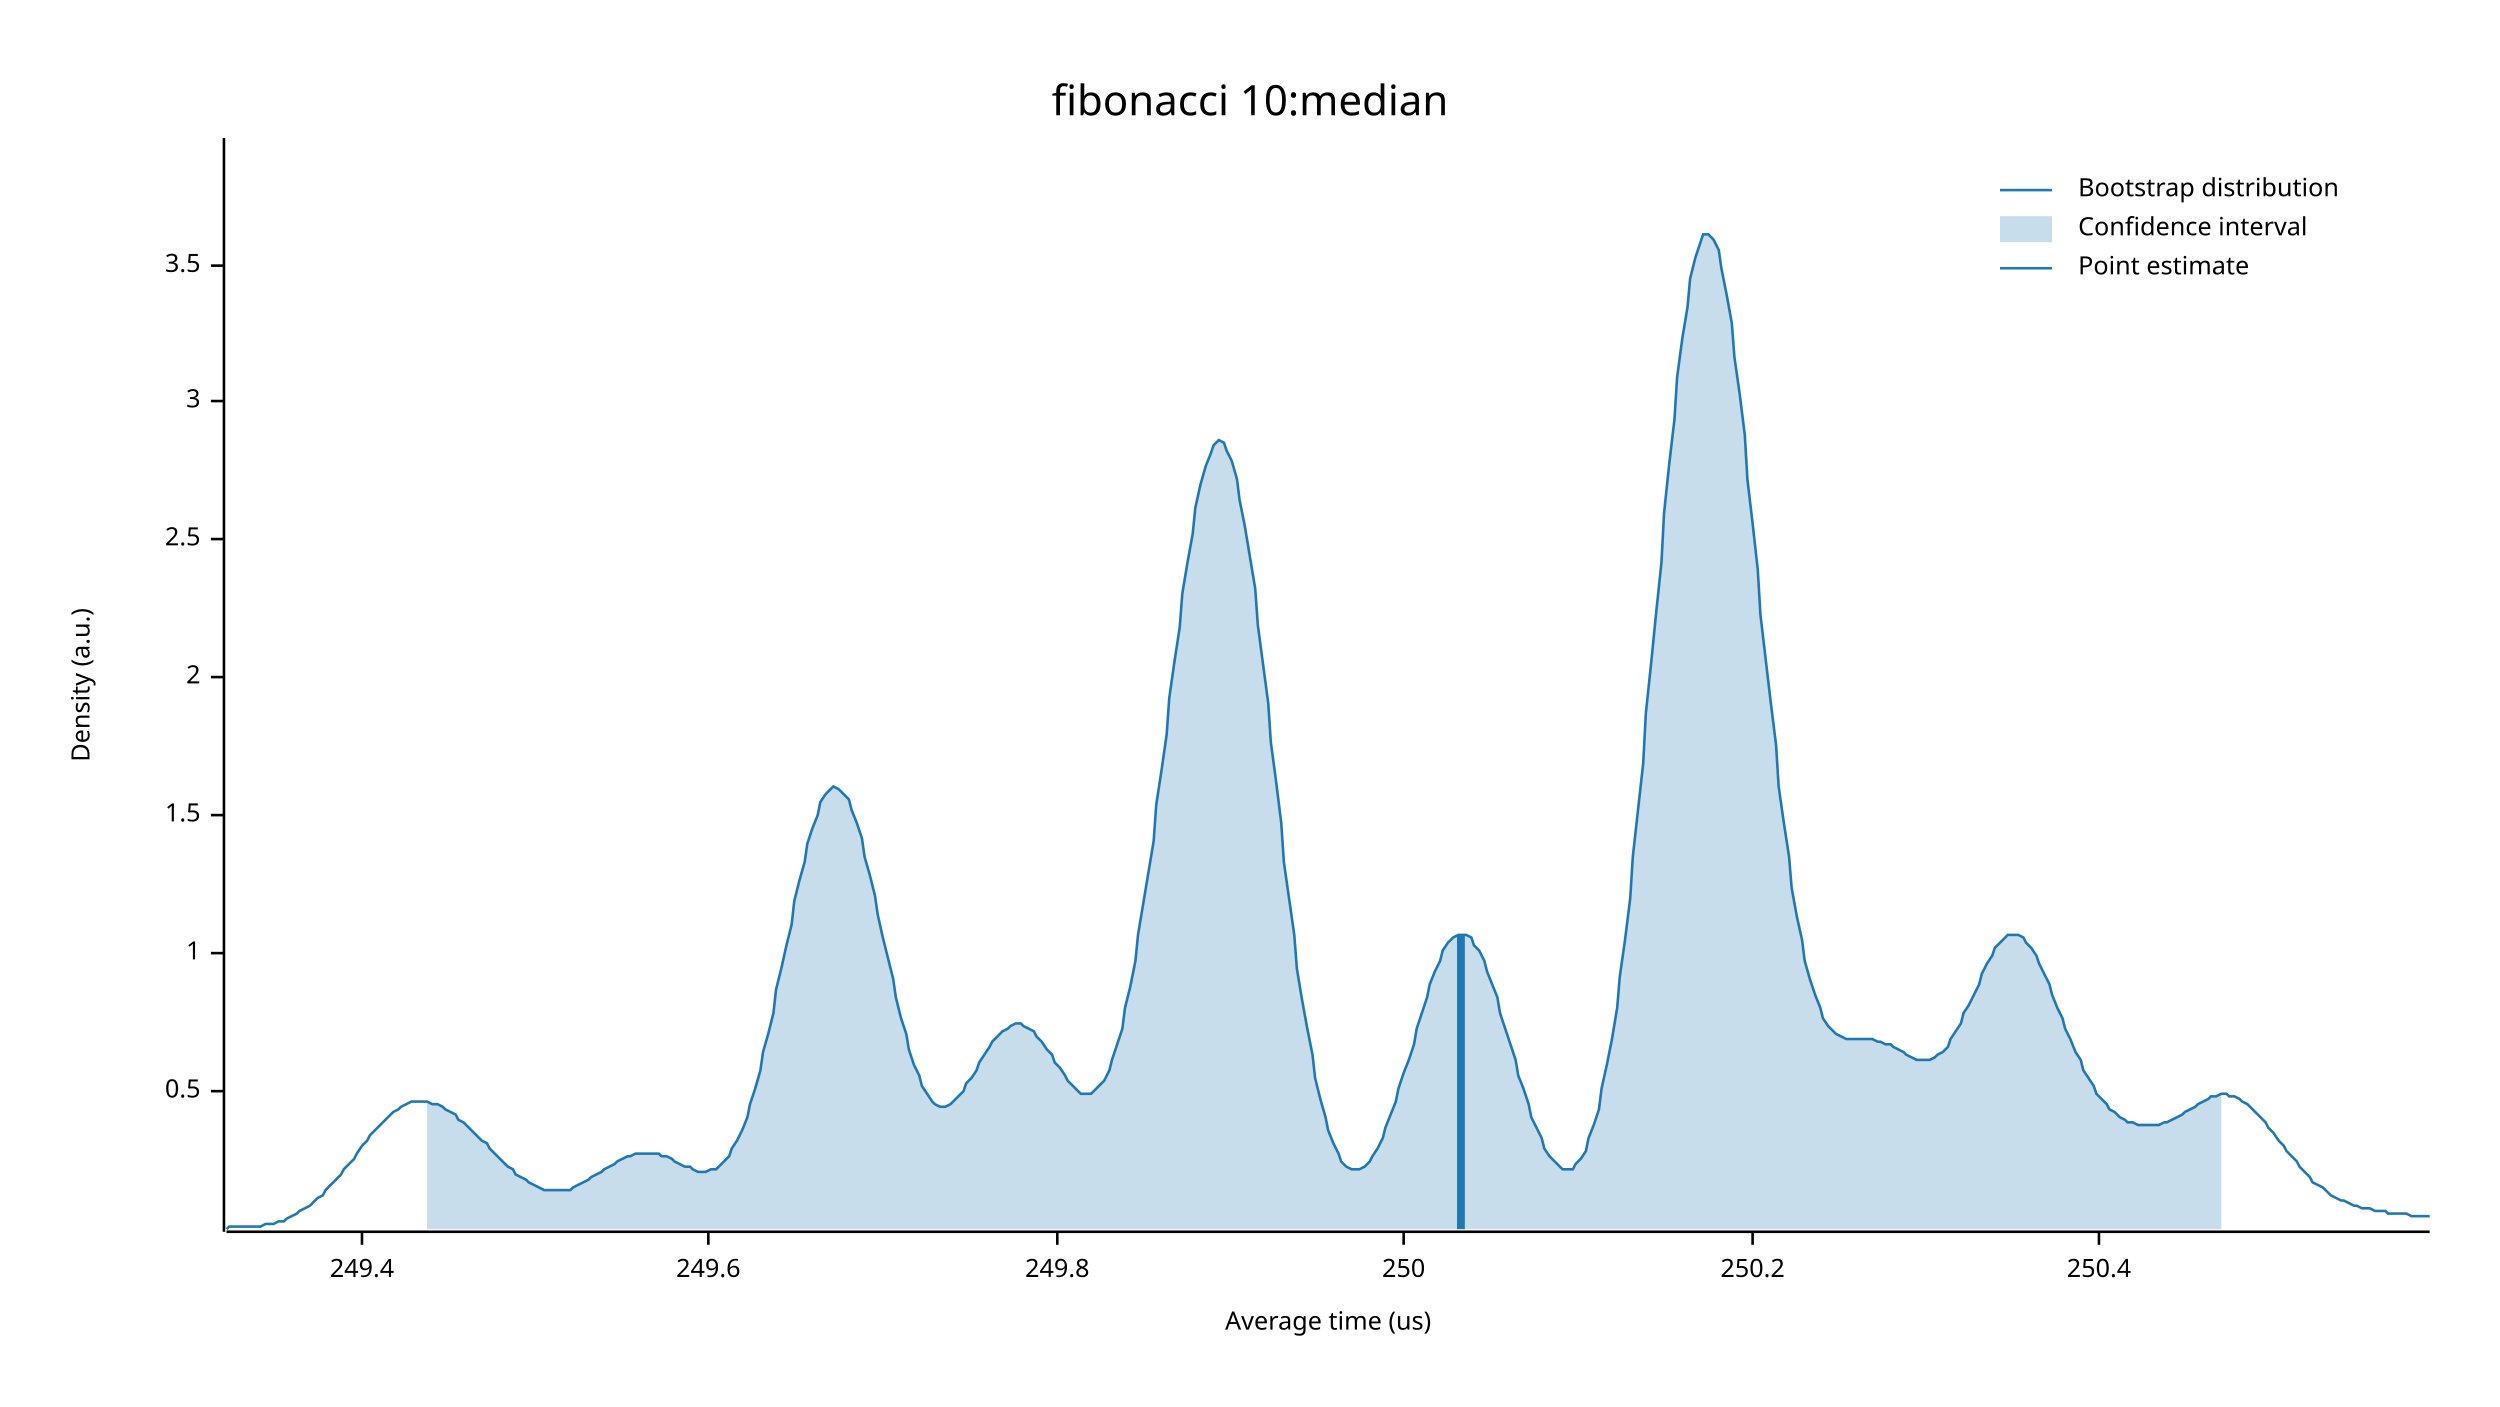
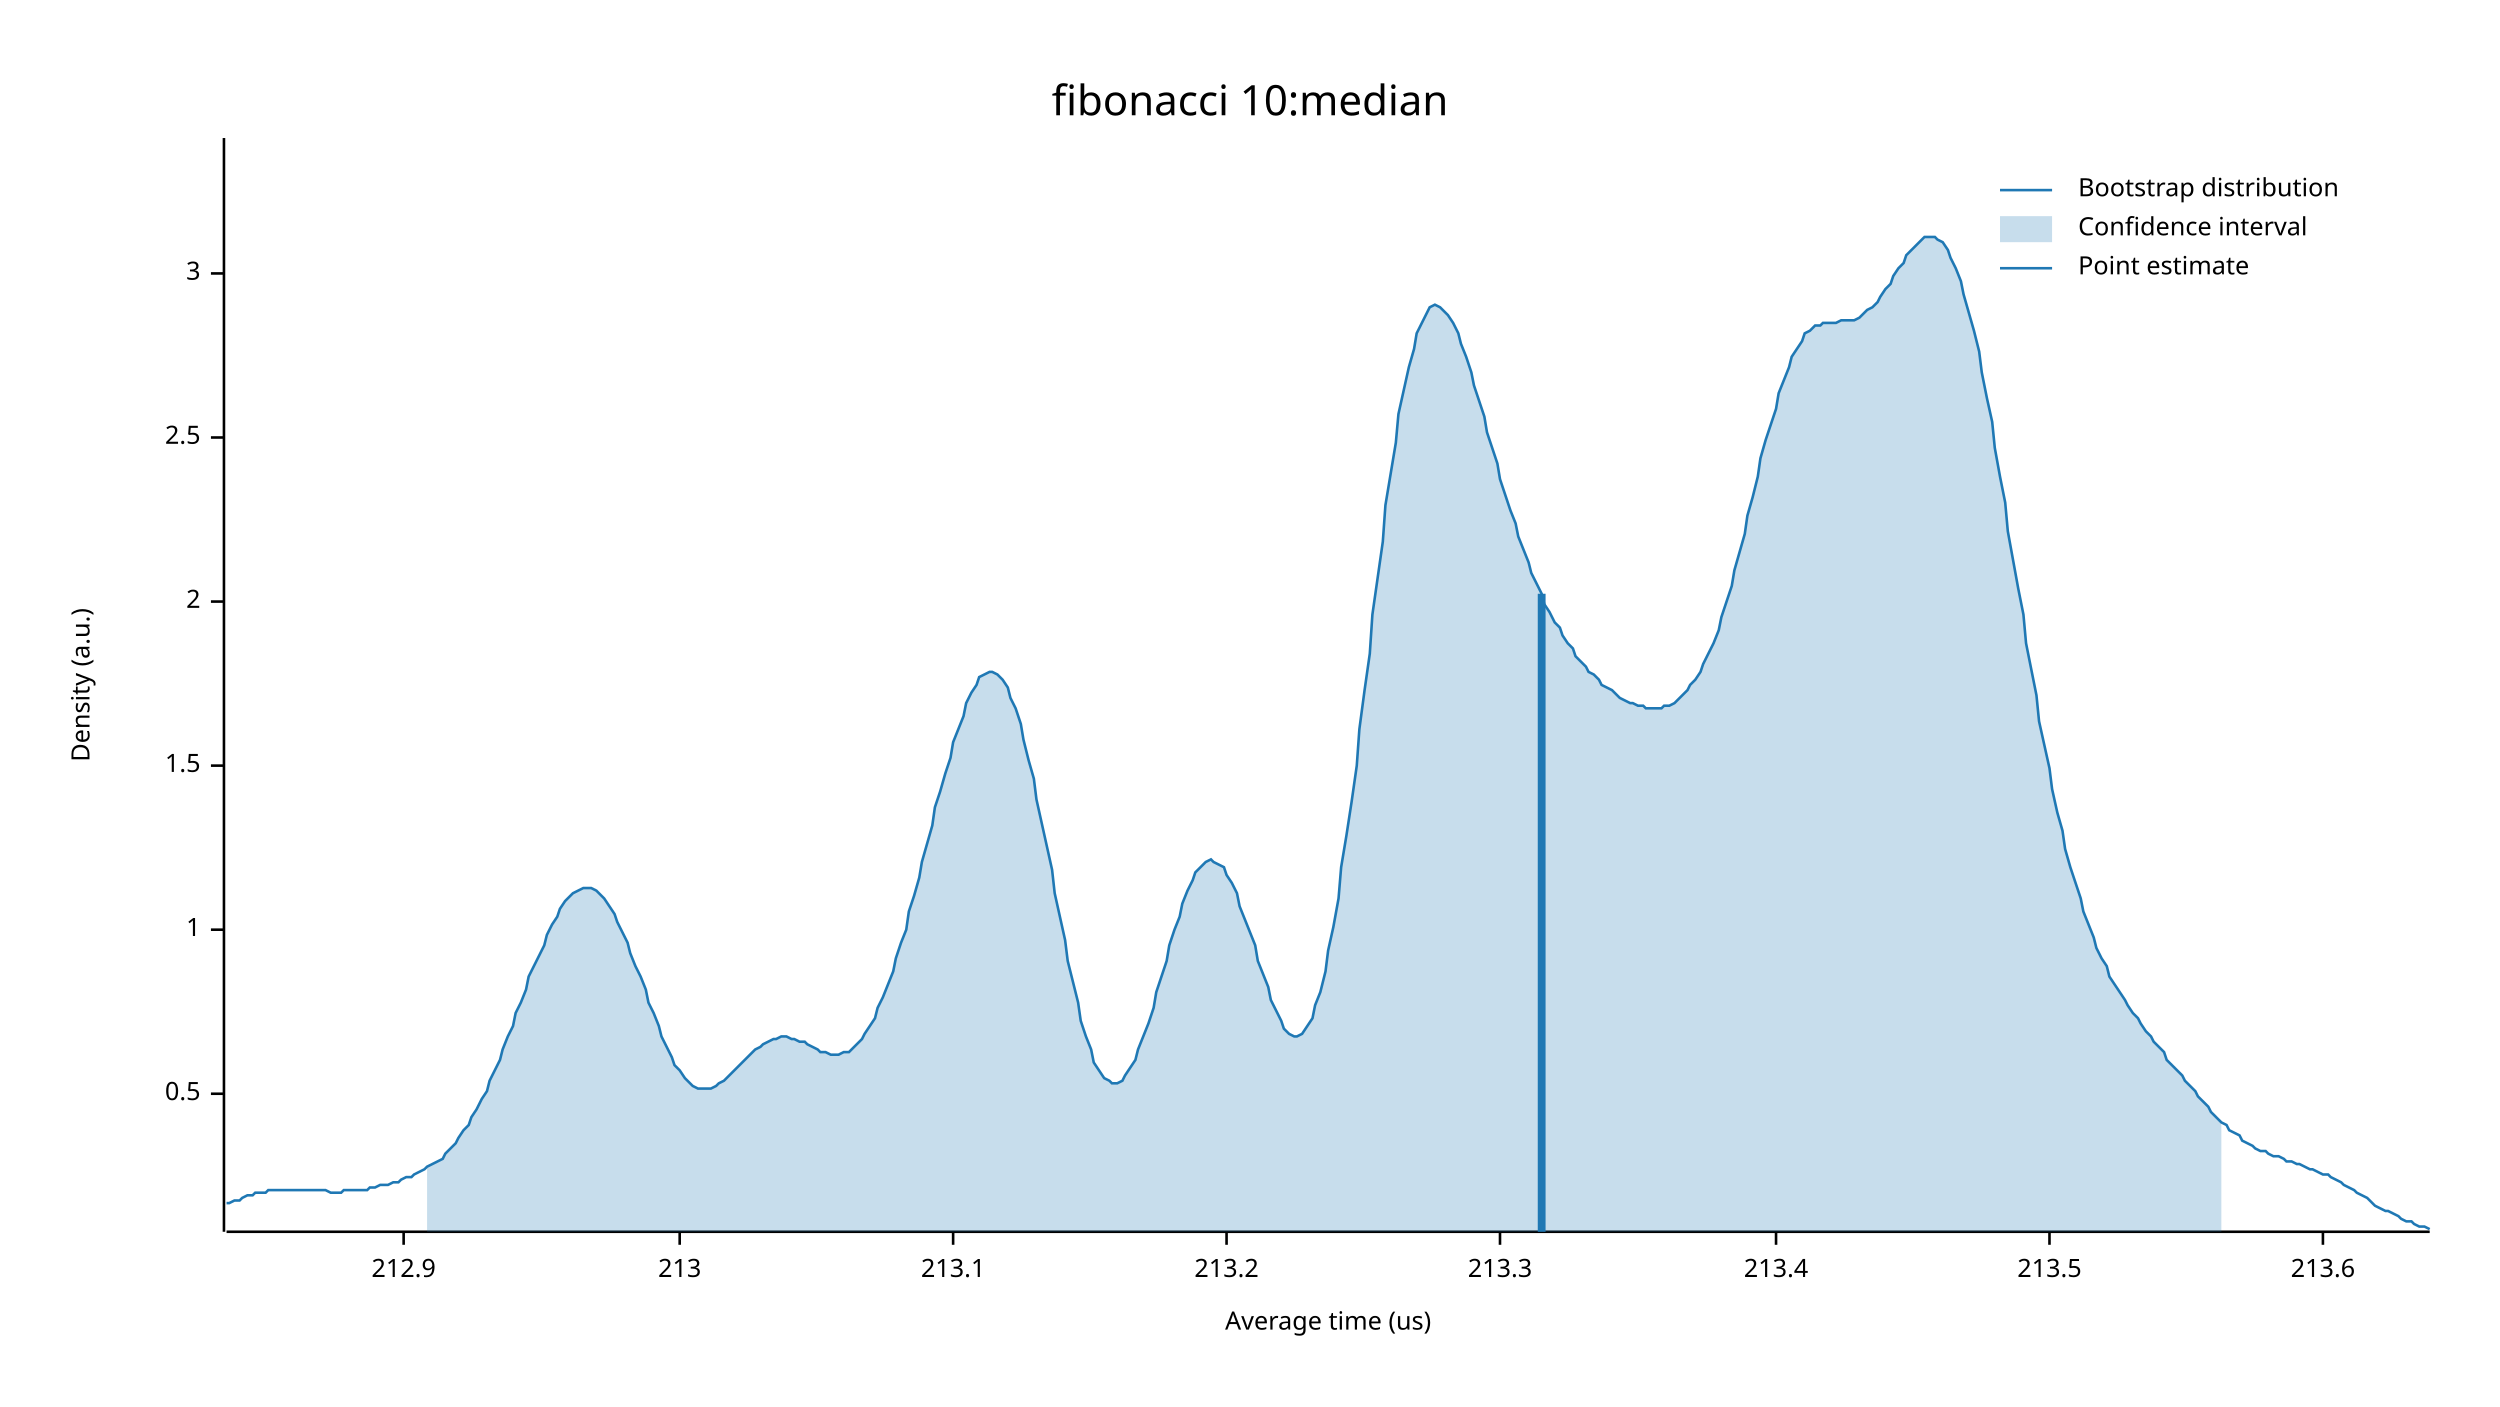
<svg xmlns="http://www.w3.org/2000/svg" width="960" height="540">
  <text x="480" y="32" dy="0.76em" text-anchor="middle" font-family="sans-serif" font-size="16.129" opacity="1" fill="#000000">
fibonacci 10:median
</text>
  <text x="27" y="263" dy="0.76em" text-anchor="middle" font-family="sans-serif" font-size="9.677" opacity="1" fill="#000000" transform="rotate(270, 27, 263)">
Density (a.u.)
</text>
  <text x="510" y="513" dy="-0.5ex" text-anchor="middle" font-family="sans-serif" font-size="9.677" opacity="1" fill="#000000">
Average time (us)
</text>
  <polyline fill="none" opacity="1" stroke="#000000" stroke-width="1" points="86,53 86,473 " />
-   <text x="77" y="419" dy="0.5ex" text-anchor="end" font-family="sans-serif" font-size="9.677" opacity="1" fill="#000000">
+   <text x="77" y="420" dy="0.5ex" text-anchor="end" font-family="sans-serif" font-size="9.677" opacity="1" fill="#000000">
0.5
</text>
-   <polyline fill="none" opacity="1" stroke="#000000" stroke-width="1" points="81,419 86,419 " />
-   <text x="77" y="366" dy="0.5ex" text-anchor="end" font-family="sans-serif" font-size="9.677" opacity="1" fill="#000000">
+   <polyline fill="none" opacity="1" stroke="#000000" stroke-width="1" points="81,420 86,420 " />
+   <text x="77" y="357" dy="0.5ex" text-anchor="end" font-family="sans-serif" font-size="9.677" opacity="1" fill="#000000">
1
</text>
-   <polyline fill="none" opacity="1" stroke="#000000" stroke-width="1" points="81,366 86,366 " />
-   <text x="77" y="313" dy="0.5ex" text-anchor="end" font-family="sans-serif" font-size="9.677" opacity="1" fill="#000000">
+   <polyline fill="none" opacity="1" stroke="#000000" stroke-width="1" points="81,357 86,357 " />
+   <text x="77" y="294" dy="0.5ex" text-anchor="end" font-family="sans-serif" font-size="9.677" opacity="1" fill="#000000">
1.5
</text>
-   <polyline fill="none" opacity="1" stroke="#000000" stroke-width="1" points="81,313 86,313 " />
-   <text x="77" y="260" dy="0.5ex" text-anchor="end" font-family="sans-serif" font-size="9.677" opacity="1" fill="#000000">
+   <polyline fill="none" opacity="1" stroke="#000000" stroke-width="1" points="81,294 86,294 " />
+   <text x="77" y="231" dy="0.5ex" text-anchor="end" font-family="sans-serif" font-size="9.677" opacity="1" fill="#000000">
2
</text>
-   <polyline fill="none" opacity="1" stroke="#000000" stroke-width="1" points="81,260 86,260 " />
-   <text x="77" y="207" dy="0.5ex" text-anchor="end" font-family="sans-serif" font-size="9.677" opacity="1" fill="#000000">
+   <polyline fill="none" opacity="1" stroke="#000000" stroke-width="1" points="81,231 86,231 " />
+   <text x="77" y="168" dy="0.5ex" text-anchor="end" font-family="sans-serif" font-size="9.677" opacity="1" fill="#000000">
2.5
</text>
-   <polyline fill="none" opacity="1" stroke="#000000" stroke-width="1" points="81,207 86,207 " />
-   <text x="77" y="154" dy="0.5ex" text-anchor="end" font-family="sans-serif" font-size="9.677" opacity="1" fill="#000000">
+   <polyline fill="none" opacity="1" stroke="#000000" stroke-width="1" points="81,168 86,168 " />
+   <text x="77" y="105" dy="0.5ex" text-anchor="end" font-family="sans-serif" font-size="9.677" opacity="1" fill="#000000">
3
</text>
-   <polyline fill="none" opacity="1" stroke="#000000" stroke-width="1" points="81,154 86,154 " />
-   <text x="77" y="102" dy="0.5ex" text-anchor="end" font-family="sans-serif" font-size="9.677" opacity="1" fill="#000000">
- 3.5
+   <polyline fill="none" opacity="1" stroke="#000000" stroke-width="1" points="81,105 86,105 " />
+   <polyline fill="none" opacity="1" stroke="#000000" stroke-width="1" points="87,473 933,473 " />
+   <text x="155" y="483" dy="0.76em" text-anchor="middle" font-family="sans-serif" font-size="9.677" opacity="1" fill="#000000">
+ 212.9
</text>
-   <polyline fill="none" opacity="1" stroke="#000000" stroke-width="1" points="81,102 86,102 " />
-   <polyline fill="none" opacity="1" stroke="#000000" stroke-width="1" points="87,473 933,473 " />
-   <text x="139" y="483" dy="0.76em" text-anchor="middle" font-family="sans-serif" font-size="9.677" opacity="1" fill="#000000">
- 249.4
+   <polyline fill="none" opacity="1" stroke="#000000" stroke-width="1" points="155,473 155,478 " />
+   <text x="261" y="483" dy="0.76em" text-anchor="middle" font-family="sans-serif" font-size="9.677" opacity="1" fill="#000000">
+ 213
</text>
-   <polyline fill="none" opacity="1" stroke="#000000" stroke-width="1" points="139,473 139,478 " />
-   <text x="272" y="483" dy="0.76em" text-anchor="middle" font-family="sans-serif" font-size="9.677" opacity="1" fill="#000000">
- 249.6
+   <polyline fill="none" opacity="1" stroke="#000000" stroke-width="1" points="261,473 261,478 " />
+   <text x="366" y="483" dy="0.76em" text-anchor="middle" font-family="sans-serif" font-size="9.677" opacity="1" fill="#000000">
+ 213.1
</text>
-   <polyline fill="none" opacity="1" stroke="#000000" stroke-width="1" points="272,473 272,478 " />
-   <text x="406" y="483" dy="0.76em" text-anchor="middle" font-family="sans-serif" font-size="9.677" opacity="1" fill="#000000">
- 249.8
+   <polyline fill="none" opacity="1" stroke="#000000" stroke-width="1" points="366,473 366,478 " />
+   <text x="471" y="483" dy="0.76em" text-anchor="middle" font-family="sans-serif" font-size="9.677" opacity="1" fill="#000000">
+ 213.2
</text>
-   <polyline fill="none" opacity="1" stroke="#000000" stroke-width="1" points="406,473 406,478 " />
-   <text x="539" y="483" dy="0.76em" text-anchor="middle" font-family="sans-serif" font-size="9.677" opacity="1" fill="#000000">
- 250
+   <polyline fill="none" opacity="1" stroke="#000000" stroke-width="1" points="471,473 471,478 " />
+   <text x="576" y="483" dy="0.76em" text-anchor="middle" font-family="sans-serif" font-size="9.677" opacity="1" fill="#000000">
+ 213.3
</text>
-   <polyline fill="none" opacity="1" stroke="#000000" stroke-width="1" points="539,473 539,478 " />
-   <text x="673" y="483" dy="0.76em" text-anchor="middle" font-family="sans-serif" font-size="9.677" opacity="1" fill="#000000">
- 250.2
+   <polyline fill="none" opacity="1" stroke="#000000" stroke-width="1" points="576,473 576,478 " />
+   <text x="682" y="483" dy="0.76em" text-anchor="middle" font-family="sans-serif" font-size="9.677" opacity="1" fill="#000000">
+ 213.4
</text>
-   <polyline fill="none" opacity="1" stroke="#000000" stroke-width="1" points="673,473 673,478 " />
-   <text x="806" y="483" dy="0.76em" text-anchor="middle" font-family="sans-serif" font-size="9.677" opacity="1" fill="#000000">
- 250.4
+   <polyline fill="none" opacity="1" stroke="#000000" stroke-width="1" points="682,473 682,478 " />
+   <text x="787" y="483" dy="0.76em" text-anchor="middle" font-family="sans-serif" font-size="9.677" opacity="1" fill="#000000">
+ 213.5
</text>
-   <polyline fill="none" opacity="1" stroke="#000000" stroke-width="1" points="806,473 806,478 " />
-   <polyline fill="none" opacity="1" stroke="#1F78B4" stroke-width="1" points="87,472 88,471 90,471 92,471 93,471 95,471 97,471 98,471 100,471 102,470 103,470 105,470 107,469 109,469 110,468 112,467 114,466 115,465 117,464 119,463 120,462 122,460 124,459 125,457 127,455 129,453 131,451 132,449 134,447 136,445 137,443 139,440 141,438 142,436 144,434 146,432 148,430 149,429 151,427 153,426 154,425 156,424 158,423 159,423 161,423 163,423 164,423 166,424 168,424 170,425 171,426 173,427 175,428 176,430 178,431 180,433 181,434 183,436 185,438 187,439 188,441 190,443 192,445 193,446 195,448 197,449 198,451 200,452 202,453 203,454 205,455 207,456 209,457 210,457 212,457 214,457 215,457 217,457 219,457 220,456 222,455 224,454 226,453 227,452 229,451 231,450 232,449 234,448 236,447 237,446 239,445 241,444 242,444 244,443 246,443 248,443 249,443 251,443 253,443 254,444 256,444 258,445 259,446 261,447 263,448 265,448 266,449 268,450 270,450 271,450 273,449 275,449 276,448 278,446 280,444 281,441 283,438 285,434 287,429 288,424 290,418 292,411 293,404 295,397 297,389 298,380 300,372 302,363 304,355 305,346 307,338 309,331 310,324 312,318 314,313 315,308 317,305 319,303 320,302 322,303 324,305 326,307 327,311 329,316 331,322 332,329 334,336 336,344 337,351 339,360 341,368 343,376 344,383 346,391 348,397 349,403 351,409 353,413 354,417 356,420 358,423 359,424 361,425 363,425 365,424 366,423 368,421 370,419 371,416 373,414 375,411 376,408 378,405 380,402 381,400 383,398 385,396 387,395 388,394 390,393 392,393 393,394 395,395 397,396 398,398 400,400 402,403 404,405 405,408 407,410 409,413 410,415 412,417 414,419 415,420 417,420 419,420 420,419 422,417 424,415 426,411 427,407 429,401 431,395 432,387 434,379 436,369 437,359 439,347 441,335 443,323 444,309 446,296 448,282 449,268 451,254 453,241 454,228 456,216 458,205 459,195 461,186 463,179 465,174 466,171 468,169 470,170 471,173 473,177 475,184 476,192 478,202 480,214 482,226 483,240 485,255 487,270 488,285 490,300 492,316 493,331 495,345 497,359 498,372 500,384 502,395 504,405 505,414 507,422 509,429 510,434 512,439 514,443 515,446 517,448 519,449 521,449 522,449 524,448 526,446 527,444 529,441 531,437 532,433 534,428 536,423 537,418 539,412 541,407 543,401 544,395 546,389 548,383 549,378 551,373 553,369 554,365 556,362 558,360 560,359 561,359 563,359 565,360 566,363 568,365 570,369 571,373 573,378 575,383 576,389 578,395 580,401 582,407 583,413 585,418 587,424 588,429 590,433 592,437 593,441 595,444 597,446 599,448 600,449 602,449 604,449 605,447 607,445 609,442 610,437 612,432 614,426 615,418 617,409 619,399 621,387 622,375 624,361 626,345 627,329 629,311 631,293 632,274 634,255 636,235 638,216 639,197 641,178 643,161 644,145 646,130 648,118 649,107 651,99 653,93 654,90 656,90 658,92 660,96 661,103 663,113 665,124 666,137 668,151 670,167 671,184 673,201 675,219 676,236 678,253 680,270 682,286 683,302 685,316 687,329 688,341 690,352 692,361 693,369 695,376 697,382 699,387 700,391 702,394 704,396 705,397 707,398 709,399 710,399 712,399 714,399 715,399 717,399 719,399 721,400 722,400 724,401 726,401 727,402 729,403 731,404 732,405 734,406 736,407 738,407 739,407 741,407 743,406 744,405 746,404 748,402 749,399 751,396 753,393 754,389 756,386 758,382 760,378 761,374 763,370 765,367 766,364 768,362 770,360 771,359 773,359 775,359 777,360 778,362 780,364 782,367 783,370 785,374 787,378 788,382 790,387 792,391 793,395 795,399 797,404 799,407 800,411 802,414 804,417 805,420 807,422 809,424 810,426 812,427 814,429 816,430 817,431 819,431 821,432 822,432 824,432 826,432 827,432 829,432 831,431 832,431 834,430 836,429 838,428 839,427 841,426 843,425 844,424 846,423 848,422 849,421 851,421 853,420 855,420 856,421 858,421 860,422 861,423 863,424 865,426 866,427 868,429 870,431 871,433 873,435 875,438 877,440 878,442 880,444 882,446 883,448 885,450 887,452 888,454 890,455 892,456 894,458 895,459 897,460 899,461 900,461 902,462 904,463 905,463 907,464 909,464 910,464 912,465 914,465 916,465 917,466 919,466 921,466 922,466 924,466 926,467 927,467 929,467 931,467 933,467 " />
-   <polygon opacity="0.25" fill="#1F78B4" points="164,423 166,424 168,424 170,425 171,426 173,427 175,428 176,430 178,431 180,433 181,434 183,436 185,438 187,439 188,441 190,443 192,445 193,446 195,448 197,449 198,451 200,452 202,453 203,454 205,455 207,456 209,457 210,457 212,457 214,457 215,457 217,457 219,457 220,456 222,455 224,454 226,453 227,452 229,451 231,450 232,449 234,448 236,447 237,446 239,445 241,444 242,444 244,443 246,443 248,443 249,443 251,443 253,443 254,444 256,444 258,445 259,446 261,447 263,448 265,448 266,449 268,450 270,450 271,450 273,449 275,449 276,448 278,446 280,444 281,441 283,438 285,434 287,429 288,424 290,418 292,411 293,404 295,397 297,389 298,380 300,372 302,363 304,355 305,346 307,338 309,331 310,324 312,318 314,313 315,308 317,305 319,303 320,302 322,303 324,305 326,307 327,311 329,316 331,322 332,329 334,336 336,344 337,351 339,360 341,368 343,376 344,383 346,391 348,397 349,403 351,409 353,413 354,417 356,420 358,423 359,424 361,425 363,425 365,424 366,423 368,421 370,419 371,416 373,414 375,411 376,408 378,405 380,402 381,400 383,398 385,396 387,395 388,394 390,393 392,393 393,394 395,395 397,396 398,398 400,400 402,403 404,405 405,408 407,410 409,413 410,415 412,417 414,419 415,420 417,420 419,420 420,419 422,417 424,415 426,411 427,407 429,401 431,395 432,387 434,379 436,369 437,359 439,347 441,335 443,323 444,309 446,296 448,282 449,268 451,254 453,241 454,228 456,216 458,205 459,195 461,186 463,179 465,174 466,171 468,169 470,170 471,173 473,177 475,184 476,192 478,202 480,214 482,226 483,240 485,255 487,270 488,285 490,300 492,316 493,331 495,345 497,359 498,372 500,384 502,395 504,405 505,414 507,422 509,429 510,434 512,439 514,443 515,446 517,448 519,449 521,449 522,449 524,448 526,446 527,444 529,441 531,437 532,433 534,428 536,423 537,418 539,412 541,407 543,401 544,395 546,389 548,383 549,378 551,373 553,369 554,365 556,362 558,360 560,359 561,359 563,359 565,360 566,363 568,365 570,369 571,373 573,378 575,383 576,389 578,395 580,401 582,407 583,413 585,418 587,424 588,429 590,433 592,437 593,441 595,444 597,446 599,448 600,449 602,449 604,449 605,447 607,445 609,442 610,437 612,432 614,426 615,418 617,409 619,399 621,387 622,375 624,361 626,345 627,329 629,311 631,293 632,274 634,255 636,235 638,216 639,197 641,178 643,161 644,145 646,130 648,118 649,107 651,99 653,93 654,90 656,90 658,92 660,96 661,103 663,113 665,124 666,137 668,151 670,167 671,184 673,201 675,219 676,236 678,253 680,270 682,286 683,302 685,316 687,329 688,341 690,352 692,361 693,369 695,376 697,382 699,387 700,391 702,394 704,396 705,397 707,398 709,399 710,399 712,399 714,399 715,399 717,399 719,399 721,400 722,400 724,401 726,401 727,402 729,403 731,404 732,405 734,406 736,407 738,407 739,407 741,407 743,406 744,405 746,404 748,402 749,399 751,396 753,393 754,389 756,386 758,382 760,378 761,374 763,370 765,367 766,364 768,362 770,360 771,359 773,359 775,359 777,360 778,362 780,364 782,367 783,370 785,374 787,378 788,382 790,387 792,391 793,395 795,399 797,404 799,407 800,411 802,414 804,417 805,420 807,422 809,424 810,426 812,427 814,429 816,430 817,431 819,431 821,432 822,432 824,432 826,432 827,432 829,432 831,431 832,431 834,430 836,429 838,428 839,427 841,426 843,425 844,424 846,423 848,422 849,421 851,421 853,420 853,472 164,472 " />
-   <polyline fill="none" opacity="1" stroke="#1F78B4" stroke-width="3" points="561,472 561,359 " />
+   <polyline fill="none" opacity="1" stroke="#000000" stroke-width="1" points="787,473 787,478 " />
+   <text x="892" y="483" dy="0.76em" text-anchor="middle" font-family="sans-serif" font-size="9.677" opacity="1" fill="#000000">
+ 213.6
+ </text>
+   <polyline fill="none" opacity="1" stroke="#000000" stroke-width="1" points="892,473 892,478 " />
+   <polyline fill="none" opacity="1" stroke="#1F78B4" stroke-width="1" points="87,462 88,462 90,461 92,461 93,460 95,459 97,459 98,458 100,458 102,458 103,457 105,457 107,457 109,457 110,457 112,457 114,457 115,457 117,457 119,457 120,457 122,457 124,457 125,457 127,458 129,458 131,458 132,457 134,457 136,457 137,457 139,457 141,457 142,456 144,456 146,455 148,455 149,455 151,454 153,454 154,453 156,452 158,452 159,451 161,450 163,449 164,448 166,447 168,446 170,445 171,443 173,441 175,439 176,437 178,434 180,432 181,429 183,426 185,422 187,419 188,415 190,411 192,407 193,403 195,398 197,394 198,389 200,385 202,380 203,375 205,371 207,367 209,363 210,359 212,355 214,352 215,349 217,346 219,344 220,343 222,342 224,341 226,341 227,341 229,342 231,344 232,345 234,348 236,351 237,354 239,358 241,362 242,366 244,371 246,375 248,380 249,385 251,389 253,394 254,398 256,402 258,406 259,409 261,411 263,414 265,416 266,417 268,418 270,418 271,418 273,418 275,417 276,416 278,415 280,413 281,412 283,410 285,408 287,406 288,405 290,403 292,402 293,401 295,400 297,399 298,399 300,398 302,398 304,399 305,399 307,400 309,400 310,401 312,402 314,403 315,404 317,404 319,405 320,405 322,405 324,404 326,404 327,403 329,401 331,399 332,397 334,394 336,391 337,387 339,383 341,378 343,373 344,368 346,362 348,357 349,350 351,344 353,337 354,331 356,324 358,317 359,310 361,304 363,297 365,291 366,285 368,280 370,275 371,270 373,266 375,263 376,260 378,259 380,258 381,258 383,259 385,261 387,264 388,268 390,272 392,278 393,284 395,292 397,299 398,307 400,316 402,325 404,334 405,343 407,352 409,361 410,369 412,377 414,385 415,392 417,398 419,403 420,408 422,411 424,414 426,415 427,416 429,416 431,415 432,413 434,410 436,407 437,403 439,398 441,393 443,387 444,381 446,375 448,369 449,363 451,357 453,352 454,347 456,342 458,338 459,335 461,333 463,331 465,330 466,331 468,332 470,333 471,336 473,339 475,343 476,348 478,353 480,358 482,363 483,369 485,374 487,379 488,384 490,388 492,392 493,395 495,397 497,398 498,398 500,397 502,394 504,391 505,386 507,381 509,373 510,365 512,356 514,345 515,333 517,321 519,308 521,294 522,280 524,265 526,251 527,236 529,222 531,208 532,194 534,182 536,170 537,159 539,150 541,141 543,134 544,128 546,124 548,120 549,118 551,117 553,118 554,119 556,121 558,124 560,128 561,132 563,137 565,143 566,148 568,154 570,160 571,166 573,172 575,178 576,184 578,190 580,196 582,201 583,206 585,211 587,216 588,220 590,224 592,228 593,232 595,235 597,239 599,241 600,244 602,247 604,249 605,252 607,254 609,256 610,258 612,259 614,261 615,263 617,264 619,265 621,267 622,268 624,269 626,270 627,270 629,271 631,271 632,272 634,272 636,272 638,272 639,271 641,271 643,270 644,269 646,267 648,265 649,263 651,261 653,258 654,255 656,251 658,247 660,242 661,237 663,231 665,225 666,219 668,212 670,205 671,198 673,191 675,183 676,176 678,169 680,163 682,157 683,151 685,146 687,141 688,137 690,134 692,131 693,128 695,127 697,125 699,125 700,124 702,124 704,124 705,124 707,123 709,123 710,123 712,123 714,122 715,121 717,119 719,118 721,116 722,114 724,111 726,109 727,106 729,103 731,101 732,98 734,96 736,94 738,92 739,91 741,91 743,91 744,92 746,93 748,96 749,99 751,103 753,108 754,113 756,120 758,127 760,135 761,143 763,153 765,162 766,172 768,183 770,193 771,204 773,215 775,226 777,236 778,247 780,257 782,267 783,277 785,286 787,295 788,303 790,312 792,319 793,326 795,333 797,339 799,345 800,350 802,355 804,360 805,364 807,368 809,371 810,375 812,378 814,381 816,384 817,386 819,389 821,391 822,393 824,396 826,398 827,400 829,402 831,404 832,407 834,409 836,411 838,413 839,415 841,417 843,419 844,421 846,423 848,425 849,427 851,429 853,431 855,432 856,434 858,435 860,436 861,438 863,439 865,440 866,441 868,442 870,442 871,443 873,444 875,444 877,445 878,446 880,446 882,447 883,447 885,448 887,449 888,449 890,450 892,451 894,451 895,452 897,453 899,454 900,455 902,456 904,457 905,458 907,459 909,460 910,461 912,463 914,464 916,465 917,465 919,466 921,467 922,468 924,469 926,469 927,470 929,471 931,471 933,472 " />
+   <polygon opacity="0.25" fill="#1F78B4" points="164,448 166,447 168,446 170,445 171,443 173,441 175,439 176,437 178,434 180,432 181,429 183,426 185,422 187,419 188,415 190,411 192,407 193,403 195,398 197,394 198,389 200,385 202,380 203,375 205,371 207,367 209,363 210,359 212,355 214,352 215,349 217,346 219,344 220,343 222,342 224,341 226,341 227,341 229,342 231,344 232,345 234,348 236,351 237,354 239,358 241,362 242,366 244,371 246,375 248,380 249,385 251,389 253,394 254,398 256,402 258,406 259,409 261,411 263,414 265,416 266,417 268,418 270,418 271,418 273,418 275,417 276,416 278,415 280,413 281,412 283,410 285,408 287,406 288,405 290,403 292,402 293,401 295,400 297,399 298,399 300,398 302,398 304,399 305,399 307,400 309,400 310,401 312,402 314,403 315,404 317,404 319,405 320,405 322,405 324,404 326,404 327,403 329,401 331,399 332,397 334,394 336,391 337,387 339,383 341,378 343,373 344,368 346,362 348,357 349,350 351,344 353,337 354,331 356,324 358,317 359,310 361,304 363,297 365,291 366,285 368,280 370,275 371,270 373,266 375,263 376,260 378,259 380,258 381,258 383,259 385,261 387,264 388,268 390,272 392,278 393,284 395,292 397,299 398,307 400,316 402,325 404,334 405,343 407,352 409,361 410,369 412,377 414,385 415,392 417,398 419,403 420,408 422,411 424,414 426,415 427,416 429,416 431,415 432,413 434,410 436,407 437,403 439,398 441,393 443,387 444,381 446,375 448,369 449,363 451,357 453,352 454,347 456,342 458,338 459,335 461,333 463,331 465,330 466,331 468,332 470,333 471,336 473,339 475,343 476,348 478,353 480,358 482,363 483,369 485,374 487,379 488,384 490,388 492,392 493,395 495,397 497,398 498,398 500,397 502,394 504,391 505,386 507,381 509,373 510,365 512,356 514,345 515,333 517,321 519,308 521,294 522,280 524,265 526,251 527,236 529,222 531,208 532,194 534,182 536,170 537,159 539,150 541,141 543,134 544,128 546,124 548,120 549,118 551,117 553,118 554,119 556,121 558,124 560,128 561,132 563,137 565,143 566,148 568,154 570,160 571,166 573,172 575,178 576,184 578,190 580,196 582,201 583,206 585,211 587,216 588,220 590,224 592,228 593,232 595,235 597,239 599,241 600,244 602,247 604,249 605,252 607,254 609,256 610,258 612,259 614,261 615,263 617,264 619,265 621,267 622,268 624,269 626,270 627,270 629,271 631,271 632,272 634,272 636,272 638,272 639,271 641,271 643,270 644,269 646,267 648,265 649,263 651,261 653,258 654,255 656,251 658,247 660,242 661,237 663,231 665,225 666,219 668,212 670,205 671,198 673,191 675,183 676,176 678,169 680,163 682,157 683,151 685,146 687,141 688,137 690,134 692,131 693,128 695,127 697,125 699,125 700,124 702,124 704,124 705,124 707,123 709,123 710,123 712,123 714,122 715,121 717,119 719,118 721,116 722,114 724,111 726,109 727,106 729,103 731,101 732,98 734,96 736,94 738,92 739,91 741,91 743,91 744,92 746,93 748,96 749,99 751,103 753,108 754,113 756,120 758,127 760,135 761,143 763,153 765,162 766,172 768,183 770,193 771,204 773,215 775,226 777,236 778,247 780,257 782,267 783,277 785,286 787,295 788,303 790,312 792,319 793,326 795,333 797,339 799,345 800,350 802,355 804,360 805,364 807,368 809,371 810,375 812,378 814,381 816,384 817,386 819,389 821,391 822,393 824,396 826,398 827,400 829,402 831,404 832,407 834,409 836,411 838,413 839,415 841,417 843,419 844,421 846,423 848,425 849,427 851,429 853,431 853,473 164,473 " />
+   <polyline fill="none" opacity="1" stroke="#1F78B4" stroke-width="3" points="592,473 592,228 " />
  <text x="798" y="68" dy="0.76em" text-anchor="start" font-family="sans-serif" font-size="9.677" opacity="1" fill="#000000">
Bootstrap distribution
</text>
  <text x="798" y="83" dy="0.76em" text-anchor="start" font-family="sans-serif" font-size="9.677" opacity="1" fill="#000000">
Confidence interval
</text>
  <text x="798" y="98" dy="0.76em" text-anchor="start" font-family="sans-serif" font-size="9.677" opacity="1" fill="#000000">
Point estimate
</text>
  <polyline fill="none" opacity="1" stroke="#1F78B4" stroke-width="1" points="768,73 788,73 " />
  <rect x="768" y="83" width="20" height="10" opacity="0.25" fill="#1F78B4" stroke="none" />
  <polyline fill="none" opacity="1" stroke="#1F78B4" stroke-width="1" points="768,103 788,103 " />
</svg>
